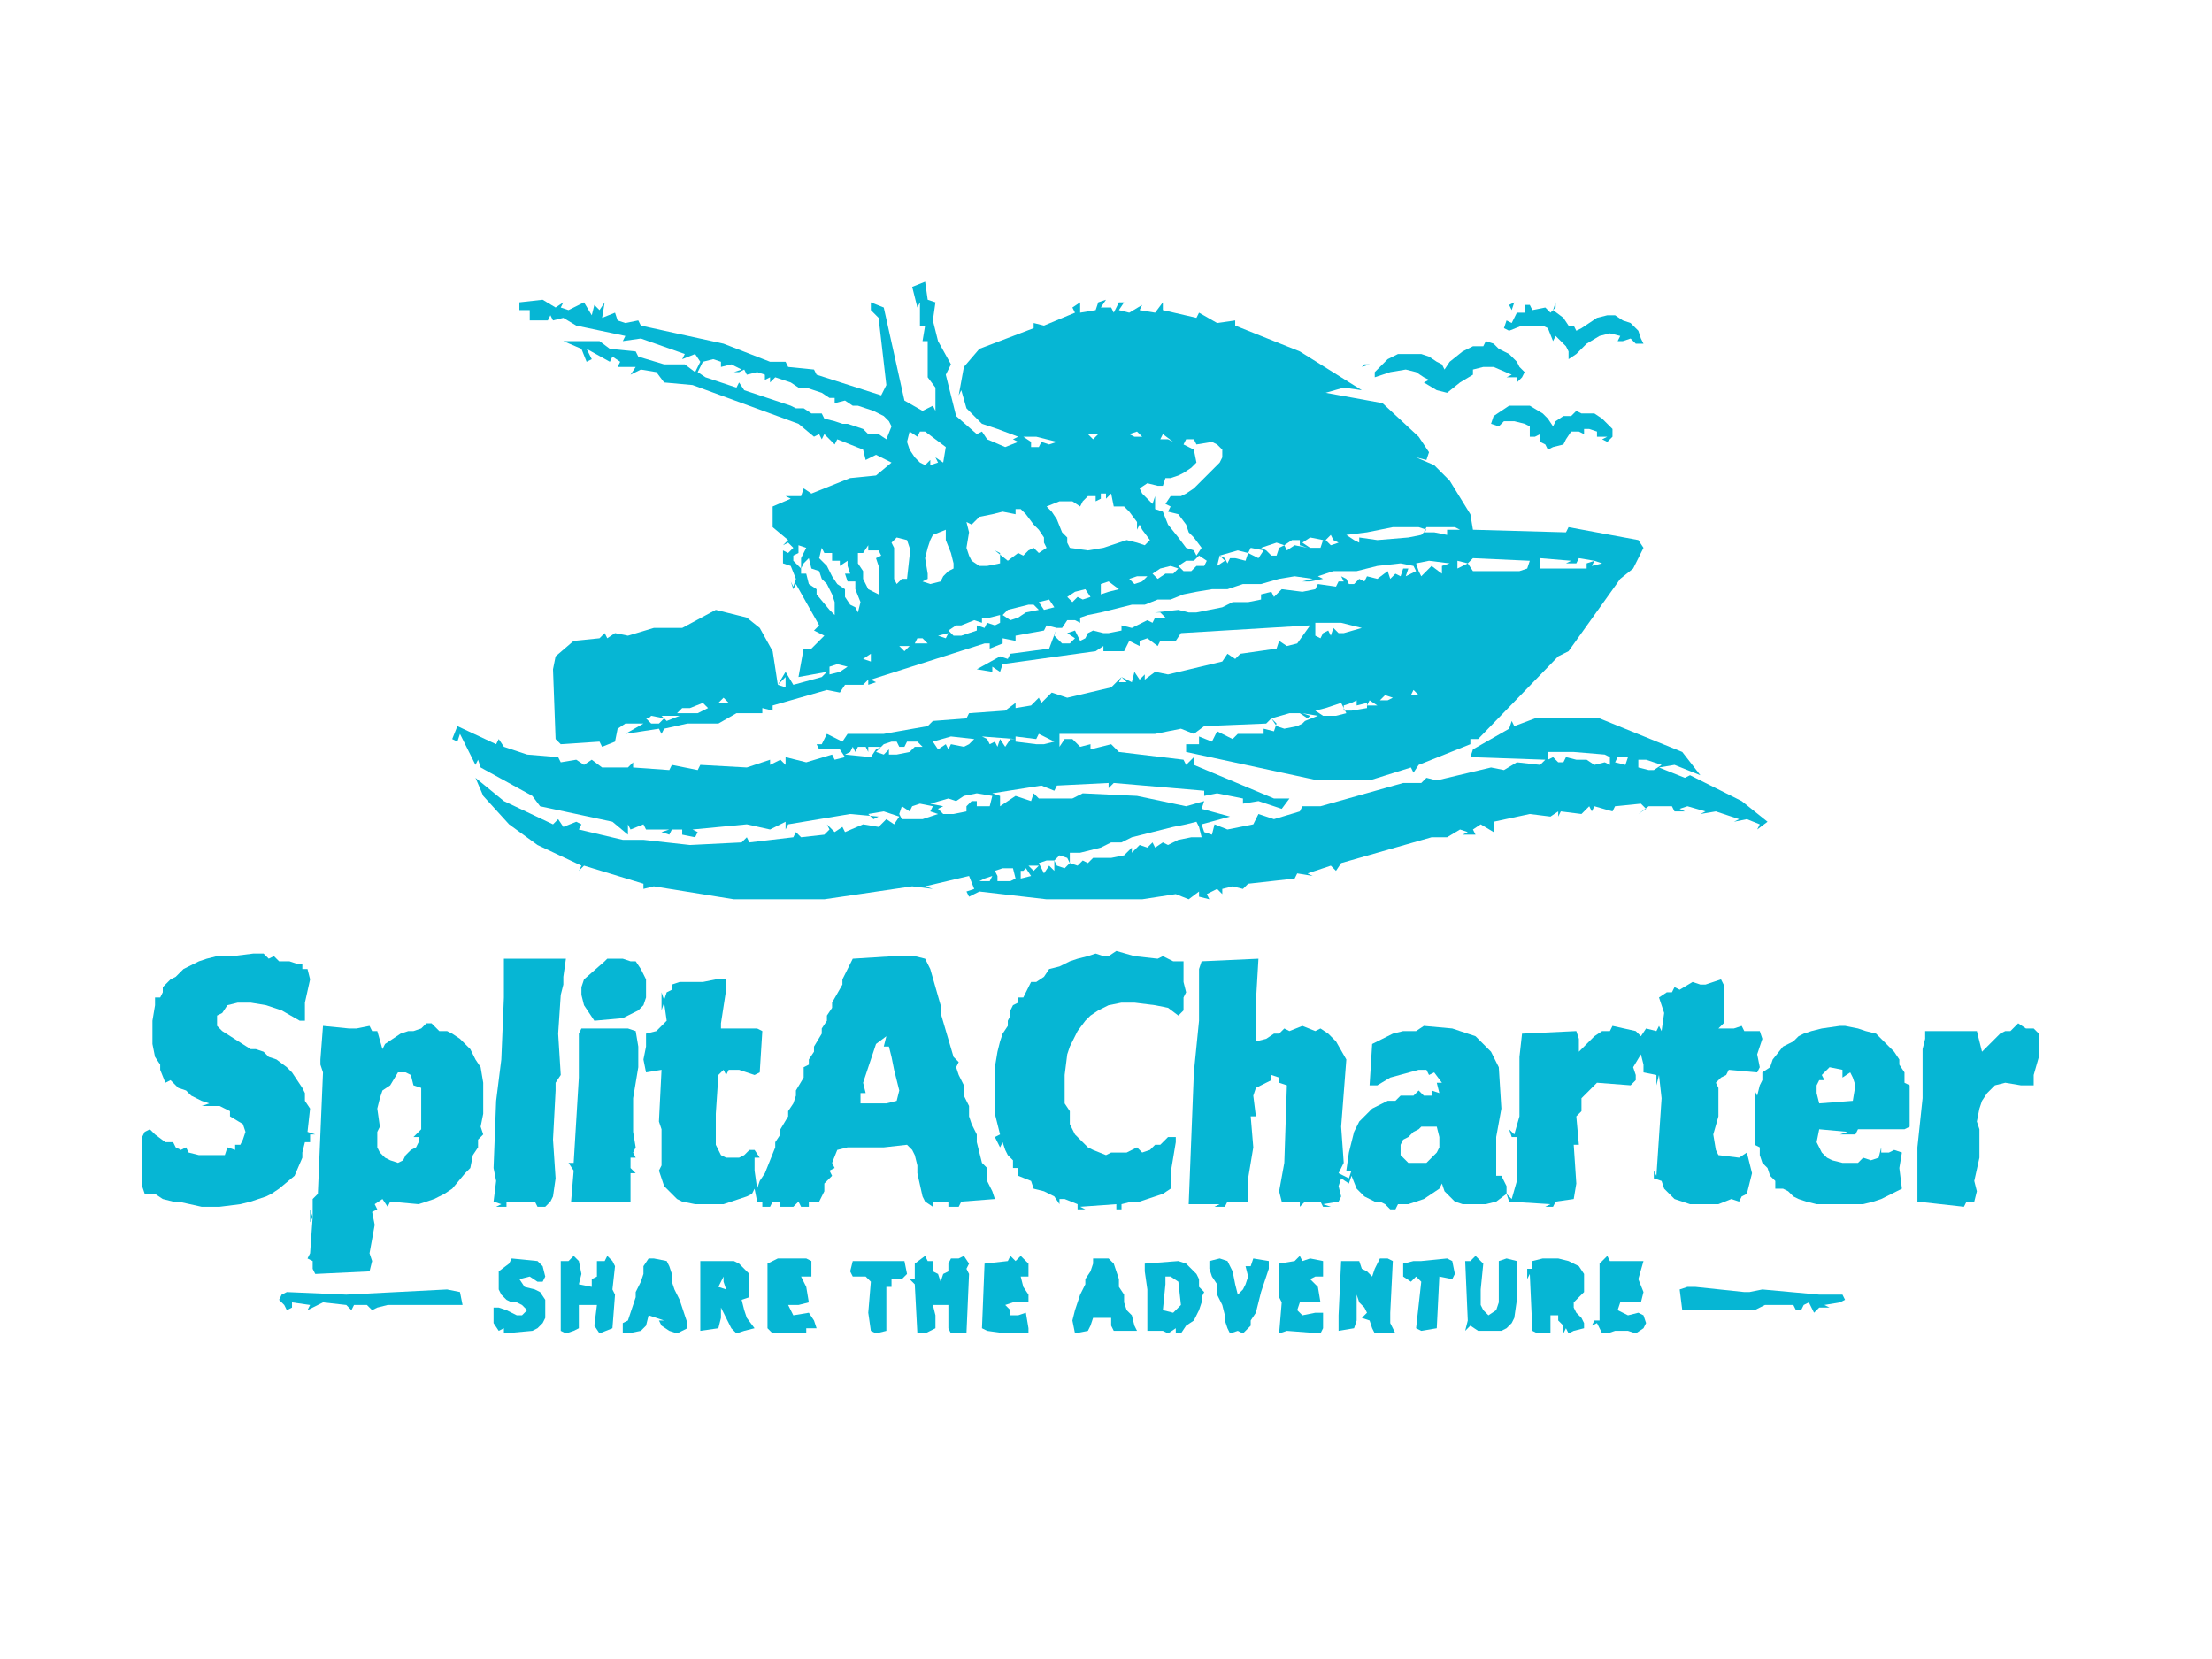
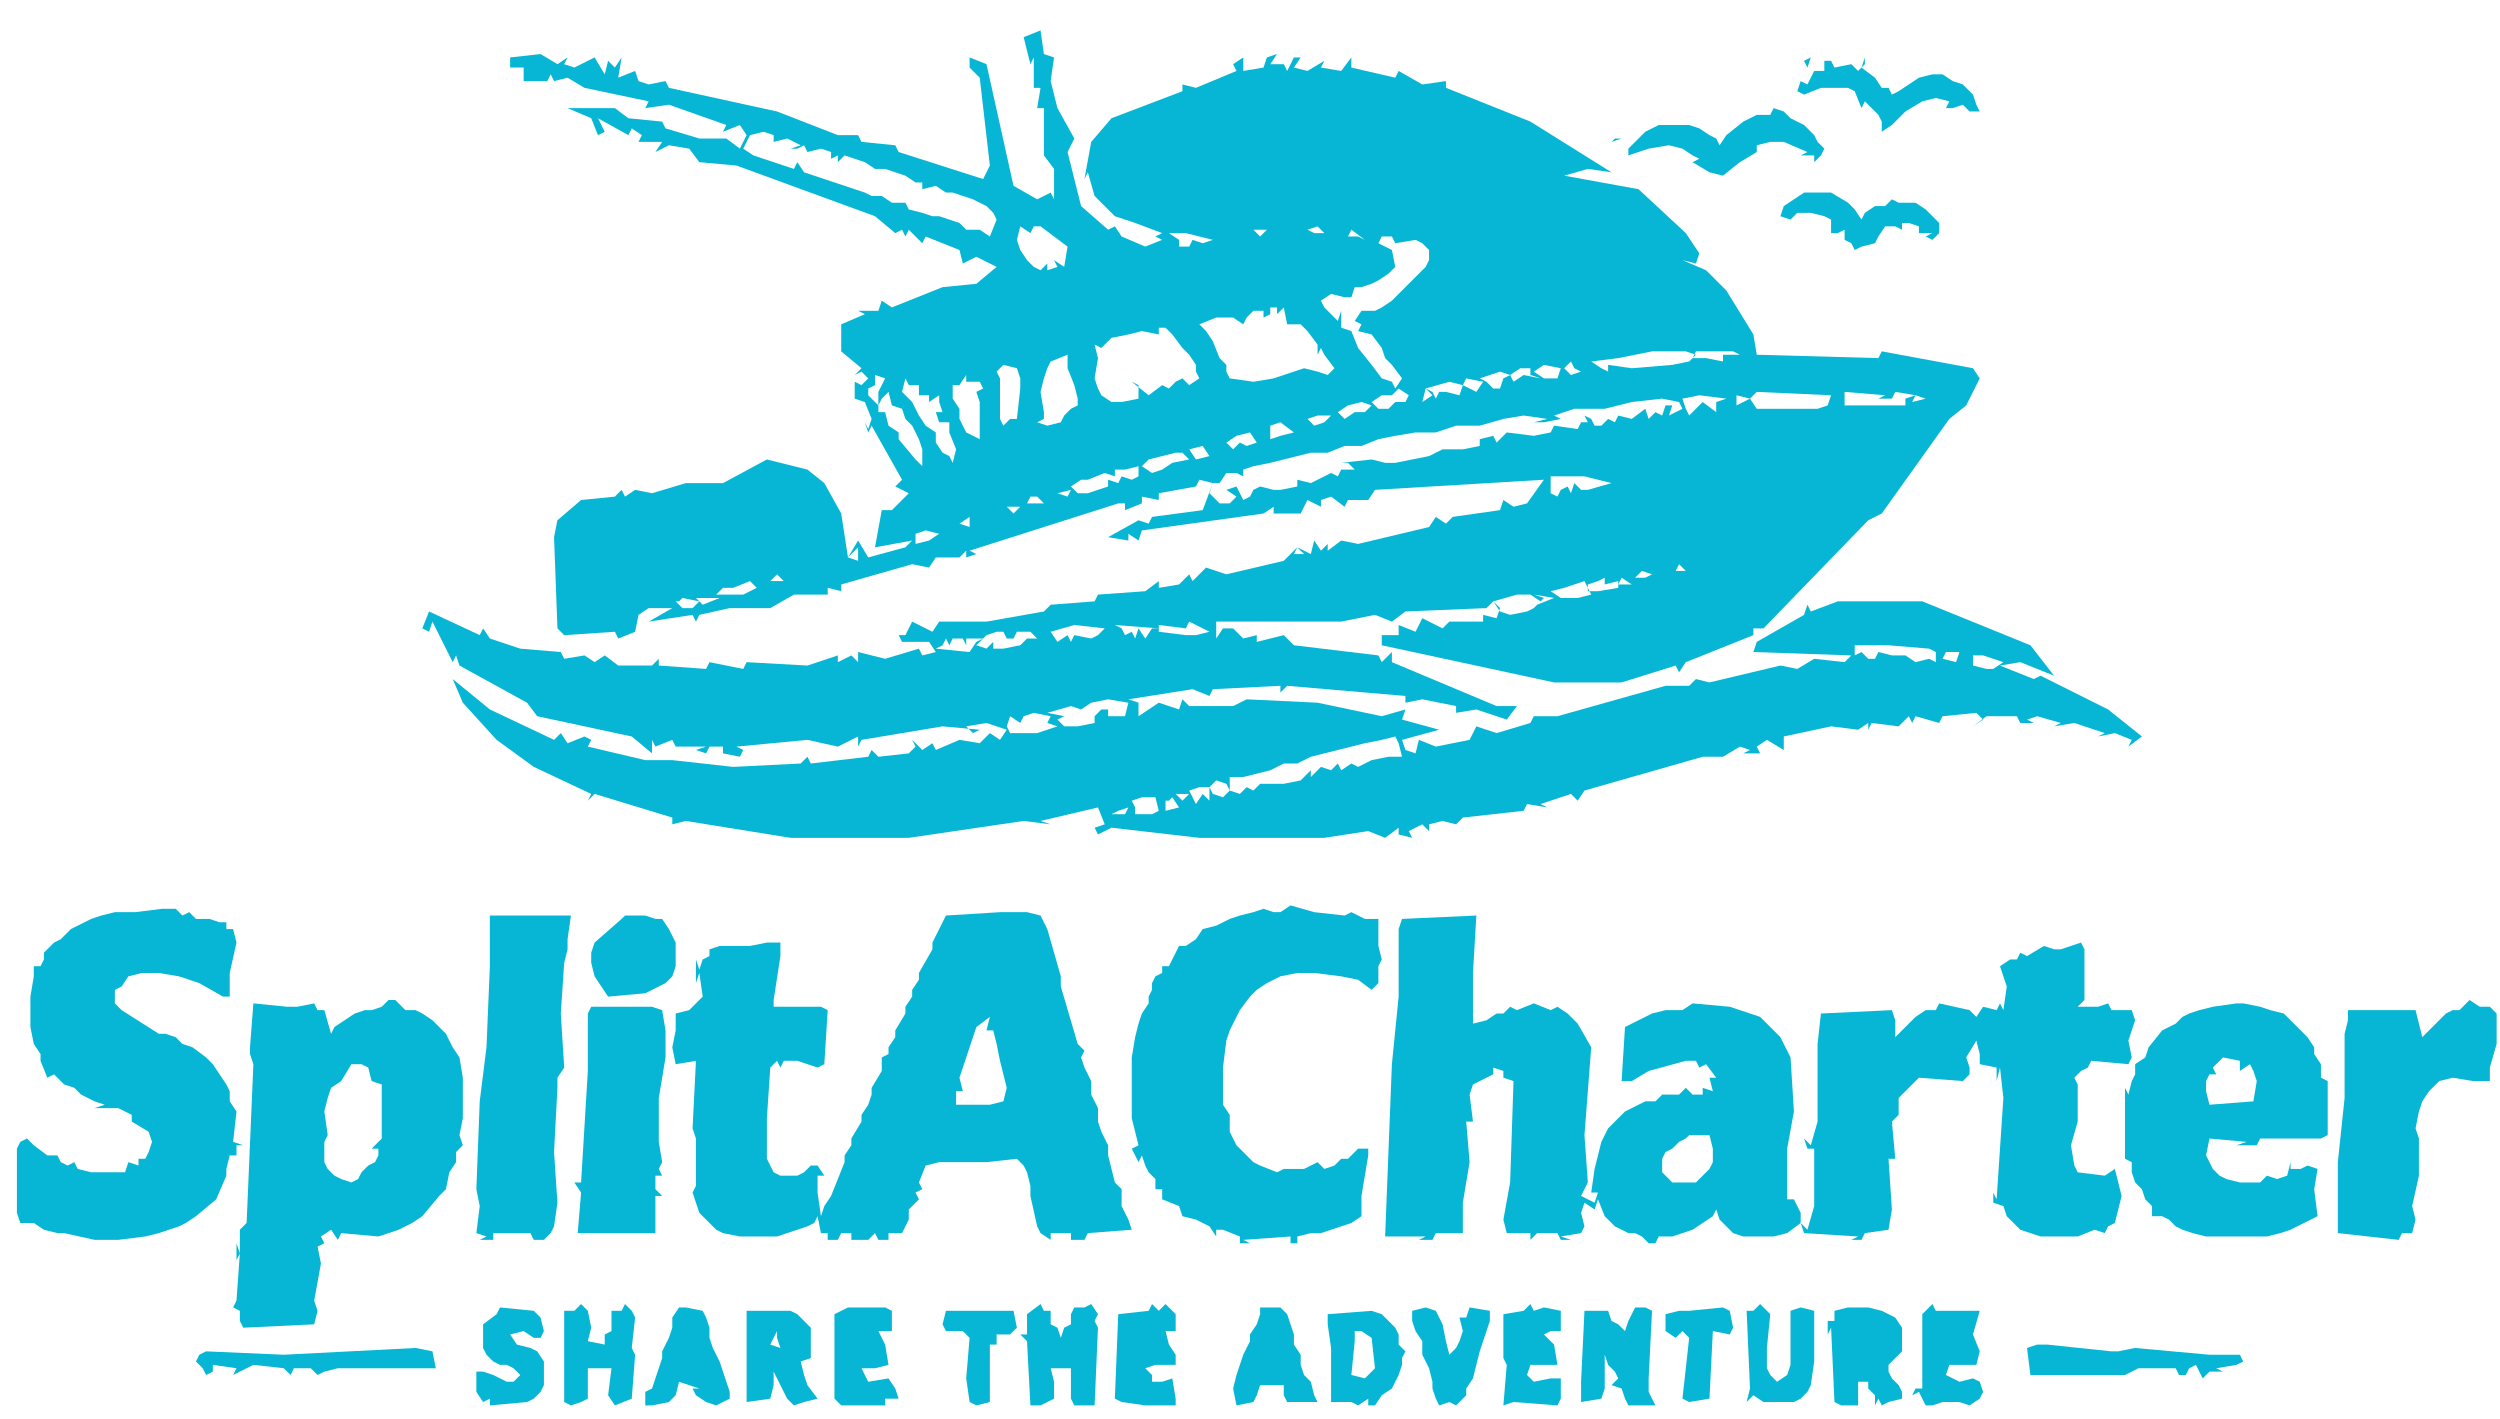
- <svg xmlns="http://www.w3.org/2000/svg" viewBox="0 0 856 642" width="100%" height="100%">
+ <svg xmlns="http://www.w3.org/2000/svg" viewBox="50 100 740 420" width="100%" height="100%">
  <path d="M 179 505 L 178 500 L 173 499 L 134 501 L 111 500 L 109 501 L 108 503 L 110 505 L 111 507 L 113 506 L 113 504 L 120 505 L 119 507 L 125 504 L 134 505 L 136 507 L 137 505 L 142 505 L 144 507 L 146 506 L 150 505 Z M 650 499 L 651 507 L 679 507 L 683 505 L 694 505 L 695 507 L 697 507 L 698 505 L 700 504 L 702 508 L 704 506 L 708 506 L 706 505 L 712 504 L 714 503 L 713 501 L 704 501 L 682 499 L 677 500 L 675 500 L 656 498 L 653 498 Z M 443 489 L 443 492 L 444 499 L 444 515 L 450 515 L 452 516 L 455 514 L 455 516 L 457 516 L 459 513 L 462 511 L 464 507 L 465 504 L 465 502 L 466 500 L 464 498 L 464 495 L 463 493 L 459 489 L 456 488 Z M 451 494 L 453 494 L 456 496 L 457 505 L 454 508 L 450 507 L 451 497 Z M 330 488 L 329 492 L 330 494 L 335 494 L 337 496 L 336 508 L 337 515 L 339 516 L 343 515 L 343 498 L 345 498 L 345 495 L 349 495 L 351 493 L 350 488 Z M 593 488 L 593 491 L 591 491 L 591 495 L 592 493 L 593 515 L 595 516 L 600 516 L 600 509 L 603 509 L 603 511 L 605 513 L 605 516 L 606 514 L 607 516 L 609 515 L 613 514 L 613 512 L 612 510 L 610 508 L 609 506 L 609 504 L 613 500 L 613 493 L 611 490 L 607 488 L 603 487 L 597 487 Z M 543 489 L 543 494 L 546 496 L 548 494 L 550 496 L 548 514 L 550 515 L 556 514 L 557 494 L 562 495 L 563 493 L 562 488 L 560 487 L 550 488 L 547 488 Z M 539 488 L 537 487 L 534 487 L 532 491 L 531 494 L 529 492 L 527 491 L 526 488 L 519 488 L 518 509 L 518 515 L 524 514 L 525 511 L 525 501 L 526 504 L 528 506 L 529 508 L 527 510 L 530 511 L 531 514 L 532 516 L 540 516 L 538 512 L 538 508 Z M 468 488 L 468 491 L 467 493 L 468 491 L 469 494 L 468 496 L 469 494 L 471 497 L 471 501 L 473 505 L 474 509 L 474 511 L 473 513 L 474 511 L 475 514 L 476 516 L 479 515 L 481 516 L 484 513 L 484 511 L 486 508 L 488 500 L 491 491 L 491 488 L 485 487 L 484 490 L 482 490 L 483 494 L 482 497 L 481 499 L 479 501 L 478 497 L 477 492 L 475 488 L 472 487 Z M 423 487 L 423 489 L 422 492 L 420 495 L 420 497 L 418 501 L 416 507 L 415 511 L 416 516 L 421 515 L 422 513 L 423 510 L 430 510 L 430 513 L 431 515 L 440 515 L 439 513 L 438 509 L 436 507 L 435 504 L 435 501 L 433 498 L 433 495 L 431 489 L 429 487 Z M 301 487 L 297 489 L 297 514 L 299 516 L 312 516 L 312 514 L 316 514 L 315 511 L 313 508 L 307 509 L 305 505 L 309 505 L 313 504 L 312 498 L 310 494 L 314 494 L 314 488 L 312 487 Z M 271 488 L 271 515 L 278 514 L 279 510 L 279 506 L 283 514 L 285 516 L 288 515 L 292 514 L 289 510 L 288 507 L 287 503 L 290 502 L 290 493 L 286 489 L 284 488 Z M 280 494 L 280 496 L 281 499 L 278 498 Z M 251 487 L 249 490 L 249 493 L 248 496 L 246 500 L 246 502 L 243 511 L 241 512 L 241 516 L 243 516 L 248 515 L 250 513 L 251 509 L 257 511 L 255 511 L 256 513 L 259 515 L 262 516 L 266 514 L 266 512 L 263 503 L 261 499 L 260 496 L 260 493 L 259 490 L 258 488 L 253 487 Z M 208 488 L 198 487 L 197 489 L 193 492 L 193 499 L 194 501 L 196 503 L 198 504 L 200 504 L 202 505 L 204 507 L 202 509 L 200 509 L 196 507 L 193 506 L 191 506 L 191 512 L 193 515 L 195 514 L 195 516 L 206 515 L 208 514 L 210 512 L 211 510 L 211 503 L 209 500 L 207 499 L 203 498 L 201 495 L 205 494 L 208 496 L 210 496 L 211 494 L 210 490 Z M 622 486 L 619 489 L 619 511 L 617 511 L 616 513 L 618 512 L 620 516 L 622 516 L 625 515 L 630 515 L 633 516 L 636 514 L 637 512 L 636 509 L 634 508 L 630 509 L 626 507 L 627 504 L 635 504 L 636 500 L 634 495 L 636 488 L 623 488 Z M 571 486 L 569 488 L 567 488 L 568 511 L 567 515 L 569 513 L 572 515 L 581 515 L 583 514 L 585 512 L 586 510 L 587 503 L 587 488 L 583 487 L 580 488 L 580 504 L 579 507 L 576 509 L 574 507 L 573 505 L 573 499 L 574 489 Z M 495 489 L 495 502 L 496 504 L 495 516 L 498 515 L 511 516 L 512 514 L 512 508 L 509 508 L 504 509 L 502 507 L 503 504 L 511 504 L 510 498 L 507 495 L 509 494 L 512 494 L 512 488 L 507 487 L 504 488 L 503 486 L 501 488 Z M 381 489 L 380 514 L 382 515 L 389 516 L 398 516 L 398 514 L 397 508 L 394 509 L 391 509 L 391 507 L 389 505 L 392 504 L 398 504 L 398 501 L 396 498 L 398 496 L 396 498 L 395 494 L 398 494 L 398 489 L 395 486 L 393 488 L 391 486 L 390 488 Z M 358 486 L 354 489 L 354 495 L 352 495 L 354 497 L 355 516 L 358 516 L 362 514 L 362 509 L 361 505 L 367 505 L 367 514 L 368 516 L 374 516 L 375 493 L 374 491 L 375 489 L 373 486 L 371 487 L 368 487 L 367 489 L 367 492 L 365 493 L 364 496 L 363 493 L 361 492 L 361 488 L 359 488 Z M 217 488 L 217 515 L 219 516 L 222 515 L 224 514 L 224 505 L 231 505 L 230 513 L 232 516 L 237 514 L 238 501 L 237 499 L 238 490 L 237 488 L 235 486 L 234 488 L 231 488 L 231 494 L 229 495 L 229 498 L 224 497 L 225 493 L 224 488 L 222 486 L 220 488 Z M 225 398 L 224 400 L 224 417 L 222 450 L 220 450 L 222 453 L 221 465 L 244 465 L 244 454 L 246 454 L 244 452 L 244 448 L 246 448 L 245 446 L 246 444 L 245 438 L 245 425 L 247 413 L 247 405 L 246 399 L 243 398 Z M 726 400 L 722 399 L 719 398 L 714 397 L 712 397 L 705 398 L 701 399 L 698 400 L 696 401 L 694 403 L 690 405 L 686 410 L 685 413 L 682 415 L 682 418 L 681 420 L 680 424 L 679 422 L 679 443 L 681 444 L 681 447 L 682 450 L 684 452 L 685 455 L 687 457 L 687 460 L 690 460 L 692 461 L 694 463 L 696 464 L 699 465 L 703 466 L 721 466 L 725 465 L 728 464 L 736 460 L 735 452 L 736 446 L 733 445 L 731 446 L 728 446 L 728 444 L 727 448 L 724 449 L 721 448 L 719 450 L 713 450 L 709 449 L 707 448 L 705 446 L 703 442 L 704 437 L 715 438 L 712 439 L 718 439 L 719 437 L 737 437 L 739 436 L 739 420 L 737 419 L 737 415 L 735 412 L 735 410 L 733 407 Z M 708 413 L 713 414 L 713 417 L 716 415 L 717 417 L 718 420 L 717 426 L 704 427 L 703 423 L 703 420 L 704 418 L 706 418 L 705 416 Z M 787 398 L 784 398 L 781 396 L 778 399 L 776 399 L 774 400 L 767 407 L 765 399 L 745 399 L 745 402 L 744 406 L 744 425 L 742 444 L 742 465 L 760 467 L 761 465 L 764 465 L 765 461 L 764 457 L 766 448 L 766 437 L 765 434 L 766 429 L 767 426 L 769 423 L 772 420 L 776 419 L 782 420 L 787 420 L 787 416 L 789 409 L 789 400 Z M 175 400 L 173 399 L 170 399 L 167 396 L 165 396 L 163 398 L 160 399 L 158 399 L 155 400 L 149 404 L 148 406 L 146 399 L 144 399 L 143 397 L 138 398 L 135 398 L 125 397 L 124 410 L 124 412 L 125 415 L 123 462 L 121 464 L 121 471 L 120 468 L 120 473 L 121 471 L 120 485 L 119 487 L 121 488 L 121 491 L 122 493 L 143 492 L 144 488 L 143 485 L 145 474 L 144 469 L 146 468 L 145 466 L 148 464 L 150 467 L 151 465 L 162 466 L 168 464 L 172 462 L 175 460 L 180 454 L 182 452 L 183 447 L 185 444 L 185 441 L 187 439 L 186 436 L 187 431 L 187 419 L 186 413 L 184 410 L 182 406 L 178 402 Z M 157 415 L 159 416 L 160 420 L 163 421 L 163 437 L 160 440 L 162 440 L 162 442 L 161 444 L 159 445 L 157 447 L 156 449 L 154 450 L 151 449 L 149 448 L 147 446 L 146 444 L 146 438 L 147 436 L 146 429 L 147 425 L 148 422 L 151 420 L 154 415 Z M 465 372 L 464 375 L 464 395 L 462 415 L 460 466 L 472 466 L 470 467 L 474 467 L 475 465 L 483 465 L 483 456 L 485 444 L 484 432 L 486 432 L 485 424 L 486 421 L 492 418 L 492 416 L 495 417 L 495 419 L 498 420 L 497 450 L 495 461 L 496 465 L 503 465 L 503 467 L 505 465 L 511 465 L 512 467 L 515 467 L 512 466 L 518 465 L 519 463 L 518 459 L 519 456 L 522 458 L 523 455 L 525 460 L 528 463 L 532 465 L 534 465 L 536 466 L 538 468 L 540 468 L 541 466 L 545 466 L 551 464 L 557 460 L 558 458 L 559 461 L 563 465 L 566 466 L 575 466 L 579 465 L 583 462 L 584 465 L 600 466 L 598 467 L 601 467 L 602 465 L 609 464 L 610 458 L 609 443 L 611 443 L 610 432 L 612 430 L 612 425 L 618 419 L 631 420 L 633 418 L 633 416 L 632 413 L 635 408 L 636 412 L 636 415 L 641 416 L 641 420 L 642 416 L 643 425 L 641 455 L 640 453 L 640 456 L 643 457 L 644 460 L 648 464 L 654 466 L 665 466 L 670 464 L 673 465 L 674 463 L 676 462 L 678 454 L 676 446 L 673 448 L 665 447 L 664 445 L 663 439 L 665 432 L 665 421 L 664 419 L 666 417 L 668 416 L 669 414 L 680 415 L 681 413 L 680 408 L 682 402 L 681 399 L 675 399 L 674 397 L 671 398 L 665 398 L 667 396 L 667 381 L 669 382 L 667 381 L 666 379 L 660 381 L 658 381 L 655 380 L 650 383 L 648 382 L 647 384 L 645 384 L 642 386 L 644 392 L 643 399 L 642 397 L 641 399 L 637 398 L 635 401 L 633 399 L 624 397 L 623 399 L 620 399 L 617 401 L 611 407 L 611 402 L 610 399 L 589 400 L 588 409 L 588 432 L 586 439 L 584 437 L 585 440 L 587 440 L 587 457 L 585 464 L 583 462 L 583 459 L 581 455 L 579 455 L 579 440 L 581 429 L 580 413 L 577 407 L 571 401 L 562 398 L 551 397 L 548 399 L 543 399 L 539 400 L 531 404 L 530 420 L 533 420 L 538 417 L 549 414 L 552 414 L 553 416 L 555 415 L 558 419 L 556 419 L 557 423 L 554 422 L 554 424 L 551 424 L 549 422 L 547 424 L 542 424 L 540 426 L 537 426 L 531 429 L 526 434 L 524 438 L 522 446 L 521 453 L 523 453 L 522 456 L 518 454 L 520 450 L 519 436 L 521 410 L 517 403 L 514 400 L 511 398 L 509 399 L 504 397 L 499 399 L 497 398 L 495 400 L 493 400 L 490 402 L 486 403 L 486 388 L 487 371 Z M 556 436 L 557 440 L 557 444 L 556 446 L 552 450 L 545 450 L 542 447 L 542 443 L 543 441 L 545 440 L 547 438 L 549 437 L 550 436 Z M 246 372 L 244 372 L 241 371 L 235 371 L 234 372 L 226 379 L 225 382 L 225 385 L 226 389 L 230 395 L 241 394 L 247 391 L 249 389 L 250 386 L 250 379 L 248 375 Z M 195 371 L 195 386 L 194 410 L 192 426 L 191 452 L 192 457 L 191 465 L 194 466 L 192 467 L 196 467 L 196 465 L 207 465 L 208 467 L 211 467 L 213 465 L 214 463 L 215 456 L 214 441 L 215 422 L 215 419 L 217 416 L 216 400 L 217 385 L 218 381 L 218 378 L 219 371 Z M 358 371 L 354 370 L 346 370 L 330 371 L 326 379 L 326 381 L 322 388 L 322 390 L 320 393 L 320 395 L 318 398 L 318 400 L 315 405 L 315 407 L 313 410 L 313 412 L 311 413 L 311 417 L 308 422 L 308 424 L 307 427 L 305 430 L 305 432 L 302 437 L 302 439 L 300 442 L 300 444 L 296 454 L 294 457 L 293 460 L 292 453 L 292 448 L 294 448 L 292 445 L 290 445 L 288 447 L 286 448 L 281 448 L 279 447 L 277 443 L 277 431 L 278 416 L 280 414 L 281 416 L 282 414 L 286 414 L 292 416 L 294 415 L 295 399 L 293 398 L 279 398 L 279 396 L 281 383 L 281 379 L 277 379 L 272 380 L 263 380 L 260 381 L 260 383 L 258 384 L 257 387 L 256 384 L 256 391 L 257 388 L 258 395 L 254 399 L 250 400 L 250 405 L 249 410 L 250 415 L 256 414 L 255 434 L 256 437 L 256 451 L 255 453 L 257 459 L 262 464 L 264 465 L 269 466 L 280 466 L 289 463 L 291 462 L 292 460 L 293 465 L 295 465 L 295 467 L 298 467 L 299 465 L 302 465 L 302 467 L 307 467 L 309 465 L 310 467 L 313 467 L 313 465 L 317 465 L 319 461 L 319 458 L 322 455 L 321 453 L 323 452 L 322 450 L 324 445 L 328 444 L 342 444 L 351 443 L 353 445 L 354 447 L 355 451 L 355 454 L 357 463 L 358 465 L 361 467 L 361 465 L 367 465 L 367 467 L 371 467 L 372 465 L 385 464 L 384 461 L 382 457 L 382 452 L 380 450 L 378 442 L 378 439 L 376 435 L 375 432 L 375 428 L 373 424 L 373 420 L 371 416 L 370 413 L 371 411 L 369 409 L 364 392 L 364 389 L 360 375 Z M 343 401 L 342 405 L 344 405 L 345 409 L 346 414 L 348 422 L 347 426 L 343 427 L 333 427 L 333 423 L 335 423 L 334 419 L 339 404 Z M 117 373 L 115 373 L 112 372 L 108 372 L 106 370 L 104 371 L 102 369 L 98 369 L 90 370 L 84 370 L 80 371 L 77 372 L 71 375 L 68 378 L 66 379 L 63 382 L 63 384 L 62 386 L 60 386 L 60 389 L 59 395 L 59 404 L 60 409 L 62 412 L 62 414 L 64 419 L 66 418 L 69 421 L 72 422 L 74 424 L 78 426 L 81 427 L 78 428 L 85 428 L 89 430 L 89 432 L 94 435 L 95 438 L 94 441 L 93 443 L 91 443 L 91 445 L 88 444 L 87 447 L 77 447 L 73 446 L 72 444 L 70 445 L 68 444 L 67 442 L 64 442 L 60 439 L 58 437 L 56 438 L 55 440 L 55 459 L 56 462 L 60 462 L 63 464 L 67 465 L 65 468 L 64 466 L 65 468 L 67 465 L 69 465 L 78 467 L 85 467 L 93 466 L 97 465 L 103 463 L 105 462 L 108 460 L 114 455 L 117 448 L 117 446 L 118 442 L 120 442 L 120 439 L 122 439 L 119 438 L 120 429 L 118 426 L 118 423 L 117 421 L 113 415 L 111 413 L 107 410 L 104 409 L 102 407 L 99 406 L 97 406 L 86 399 L 84 397 L 84 393 L 86 392 L 88 389 L 92 388 L 97 388 L 103 389 L 109 391 L 116 395 L 118 395 L 118 388 L 120 379 L 119 375 L 117 375 Z M 458 372 L 454 372 L 450 370 L 448 371 L 439 370 L 432 368 L 429 370 L 427 370 L 424 369 L 421 370 L 417 371 L 414 372 L 410 374 L 406 375 L 404 378 L 401 380 L 399 380 L 396 386 L 394 386 L 394 388 L 392 389 L 391 391 L 391 393 L 390 395 L 390 397 L 388 400 L 387 403 L 386 407 L 385 413 L 385 431 L 387 439 L 385 440 L 387 444 L 388 442 L 389 445 L 390 447 L 392 449 L 392 452 L 394 452 L 394 455 L 399 457 L 400 460 L 404 461 L 408 463 L 410 466 L 410 464 L 412 464 L 417 466 L 417 468 L 420 468 L 418 467 L 432 466 L 432 468 L 434 468 L 434 466 L 438 465 L 441 465 L 450 462 L 453 460 L 453 454 L 455 442 L 455 440 L 452 440 L 449 443 L 447 443 L 445 445 L 442 446 L 440 444 L 436 446 L 430 446 L 428 447 L 423 445 L 421 444 L 416 439 L 414 435 L 414 430 L 412 427 L 412 416 L 413 408 L 414 405 L 417 399 L 420 395 L 422 393 L 425 391 L 429 389 L 434 388 L 439 388 L 447 389 L 452 390 L 456 393 L 458 391 L 458 386 L 459 384 L 458 380 Z M 577 164 L 580 165 L 582 163 L 586 163 L 590 164 L 592 165 L 592 169 L 594 169 L 596 168 L 596 171 L 598 172 L 599 174 L 601 173 L 605 172 L 606 170 L 608 167 L 611 167 L 613 168 L 613 166 L 615 166 L 618 167 L 618 169 L 622 169 L 620 170 L 622 171 L 624 169 L 624 166 L 620 162 L 617 160 L 612 160 L 610 159 L 608 161 L 605 161 L 602 163 L 601 165 L 599 162 L 597 160 L 592 157 L 584 157 L 578 161 Z M 527 142 L 530 141 L 528 141 Z M 590 141 L 588 142 L 587 140 L 584 137 L 580 135 L 578 133 L 575 132 L 574 134 L 570 134 L 566 136 L 561 140 L 559 143 L 558 141 L 556 140 L 553 138 L 550 137 L 541 137 L 537 139 L 532 144 L 532 146 L 538 144 L 544 143 L 548 144 L 551 146 L 553 147 L 551 148 L 556 151 L 560 152 L 565 148 L 570 145 L 570 143 L 574 142 L 578 142 L 585 145 L 583 146 L 587 146 L 587 148 L 589 146 L 590 144 L 588 142 Z M 582 127 L 584 128 L 589 126 L 597 126 L 599 127 L 601 132 L 602 130 L 606 134 L 607 136 L 607 139 L 610 137 L 614 133 L 619 130 L 623 129 L 627 130 L 626 132 L 628 132 L 631 131 L 633 133 L 636 133 L 635 131 L 634 128 L 631 125 L 628 124 L 625 122 L 622 122 L 618 123 L 612 127 L 610 128 L 609 126 L 607 126 L 605 123 L 601 120 L 602 117 L 602 119 L 600 121 L 598 119 L 593 120 L 592 118 L 590 118 L 590 121 L 587 121 L 585 125 L 583 124 Z M 586 117 L 584 118 L 585 120 Z M 201 117 L 201 120 L 205 120 L 205 124 L 212 124 L 213 122 L 214 124 L 218 123 L 223 126 L 242 130 L 241 132 L 248 131 L 265 137 L 264 139 L 269 137 L 271 140 L 269 144 L 265 141 L 257 141 L 247 138 L 246 136 L 236 135 L 232 132 L 218 132 L 225 135 L 227 140 L 229 139 L 227 135 L 236 140 L 237 138 L 240 140 L 239 142 L 246 142 L 244 145 L 248 143 L 254 144 L 257 148 L 268 149 L 309 164 L 315 169 L 317 168 L 318 170 L 319 168 L 323 172 L 324 170 L 334 174 L 335 178 L 339 176 L 345 179 L 339 184 L 329 185 L 314 191 L 311 189 L 310 192 L 304 192 L 306 193 L 299 196 L 299 204 L 305 209 L 303 211 L 305 210 L 307 212 L 305 214 L 303 213 L 303 218 L 306 219 L 308 224 L 307 227 L 306 225 L 307 228 L 308 226 L 317 242 L 315 244 L 319 246 L 314 251 L 311 251 L 309 262 L 320 260 L 318 262 L 307 265 L 304 260 L 301 265 L 299 252 L 294 243 L 289 239 L 277 236 L 264 243 L 253 243 L 243 246 L 238 245 L 235 247 L 234 245 L 232 247 L 222 248 L 215 254 L 214 259 L 215 286 L 217 288 L 232 287 L 233 289 L 238 287 L 239 282 L 242 280 L 249 280 L 242 284 L 255 282 L 256 284 L 257 282 L 266 280 L 278 280 L 285 276 L 295 276 L 295 274 L 299 275 L 299 273 L 320 267 L 325 268 L 327 265 L 334 265 L 336 263 L 336 265 L 339 264 L 337 263 L 381 249 L 383 249 L 383 251 L 388 249 L 388 247 L 393 248 L 393 246 L 404 244 L 405 242 L 409 243 L 406 251 L 391 253 L 390 255 L 387 254 L 378 259 L 384 260 L 384 258 L 387 260 L 388 257 L 424 252 L 427 250 L 427 252 L 435 252 L 437 248 L 441 250 L 441 248 L 444 247 L 448 250 L 449 248 L 455 248 L 457 245 L 507 242 L 502 249 L 498 250 L 495 248 L 494 251 L 480 253 L 478 255 L 475 253 L 473 256 L 452 261 L 447 260 L 443 263 L 443 261 L 441 263 L 439 260 L 438 264 L 432 261 L 434 262 L 430 266 L 413 270 L 407 268 L 403 272 L 402 270 L 399 273 L 393 274 L 393 272 L 389 275 L 375 276 L 374 278 L 361 279 L 359 281 L 342 284 L 328 284 L 326 287 L 320 284 L 318 288 L 316 288 L 317 290 L 325 290 L 327 293 L 323 294 L 322 292 L 312 295 L 304 293 L 304 296 L 302 294 L 298 296 L 298 294 L 289 297 L 271 296 L 270 298 L 260 296 L 259 298 L 245 297 L 245 295 L 243 297 L 233 297 L 229 294 L 226 296 L 223 294 L 217 295 L 216 293 L 204 292 L 195 289 L 193 286 L 192 288 L 177 281 L 175 286 L 177 287 L 178 284 L 184 296 L 185 294 L 186 297 L 206 308 L 209 312 L 237 318 L 243 323 L 243 319 L 244 321 L 249 319 L 250 321 L 259 321 L 256 322 L 259 323 L 260 321 L 264 321 L 264 323 L 269 324 L 270 322 L 268 321 L 289 319 L 298 321 L 304 318 L 304 321 L 305 319 L 329 315 L 340 316 L 338 317 L 336 315 L 342 314 L 348 316 L 346 319 L 343 317 L 340 320 L 334 319 L 327 322 L 326 320 L 323 322 L 320 319 L 321 321 L 319 323 L 310 324 L 308 322 L 307 324 L 290 326 L 289 324 L 287 326 L 267 327 L 249 325 L 251 323 L 249 325 L 241 325 L 224 321 L 225 319 L 223 318 L 218 320 L 216 317 L 214 319 L 195 310 L 184 301 L 187 308 L 197 319 L 208 327 L 225 335 L 224 337 L 226 335 L 249 342 L 249 344 L 253 343 L 284 348 L 319 348 L 353 343 L 361 344 L 358 343 L 375 339 L 377 344 L 374 345 L 375 347 L 379 345 L 405 348 L 442 348 L 455 346 L 460 348 L 464 345 L 464 347 L 468 348 L 467 346 L 471 344 L 473 346 L 473 344 L 477 343 L 481 344 L 483 342 L 501 340 L 502 338 L 508 339 L 506 338 L 515 335 L 517 337 L 519 334 L 554 324 L 560 324 L 565 321 L 568 322 L 566 323 L 571 323 L 570 321 L 573 319 L 578 322 L 578 318 L 592 315 L 600 316 L 603 314 L 603 316 L 604 314 L 612 315 L 615 312 L 616 314 L 617 312 L 624 314 L 625 312 L 635 311 L 637 313 L 634 315 L 638 312 L 647 312 L 648 314 L 652 314 L 650 313 L 653 312 L 660 314 L 658 315 L 664 314 L 673 317 L 671 318 L 676 317 L 681 319 L 680 321 L 684 318 L 674 310 L 654 300 L 652 301 L 642 297 L 648 296 L 658 300 L 651 291 L 619 278 L 594 278 L 586 281 L 585 279 L 584 282 L 570 290 L 569 293 L 598 294 L 596 296 L 587 295 L 582 298 L 577 297 L 556 302 L 552 301 L 550 303 L 543 303 L 511 312 L 504 312 L 503 314 L 493 317 L 487 315 L 485 319 L 475 321 L 470 319 L 469 323 L 466 322 L 465 319 L 476 316 L 465 313 L 466 310 L 459 312 L 440 308 L 419 307 L 415 309 L 402 309 L 400 307 L 399 310 L 393 308 L 387 312 L 387 308 L 384 307 L 403 304 L 408 306 L 409 304 L 429 303 L 429 305 L 431 303 L 466 306 L 466 308 L 471 307 L 481 309 L 481 311 L 487 310 L 496 313 L 499 309 L 493 309 L 462 296 L 462 293 L 459 296 L 458 294 L 433 291 L 430 288 L 422 290 L 422 288 L 418 289 L 415 286 L 412 286 L 410 289 L 410 284 L 447 284 L 457 282 L 462 284 L 466 281 L 490 280 L 492 278 L 494 280 L 493 283 L 489 282 L 489 284 L 479 284 L 477 286 L 471 283 L 469 287 L 464 285 L 464 288 L 459 288 L 459 291 L 510 302 L 530 302 L 546 297 L 547 299 L 549 296 L 569 288 L 569 286 L 572 286 L 603 254 L 607 252 L 627 224 L 632 220 L 636 212 L 634 209 L 607 204 L 606 206 L 570 205 L 569 199 L 561 186 L 555 180 L 548 177 L 552 178 L 553 175 L 549 169 L 535 156 L 513 152 L 520 150 L 527 151 L 503 136 L 478 126 L 478 124 L 471 125 L 464 121 L 463 123 L 450 120 L 450 117 L 447 121 L 441 120 L 442 118 L 437 121 L 433 120 L 435 117 L 433 117 L 431 121 L 430 119 L 426 119 L 428 116 L 425 117 L 424 120 L 418 121 L 418 117 L 415 119 L 416 121 L 404 126 L 400 125 L 400 127 L 379 135 L 373 142 L 371 153 L 372 151 L 374 158 L 380 164 L 386 166 L 386 168 L 386 166 L 394 169 L 392 170 L 394 171 L 389 173 L 382 170 L 380 167 L 378 168 L 370 161 L 366 145 L 368 141 L 363 132 L 361 124 L 362 117 L 359 116 L 358 109 L 353 111 L 355 119 L 356 117 L 356 126 L 358 126 L 357 132 L 359 132 L 359 146 L 362 150 L 362 159 L 361 157 L 357 159 L 350 155 L 342 119 L 337 117 L 337 120 L 340 123 L 343 149 L 341 153 L 316 145 L 315 143 L 305 142 L 304 140 L 298 140 L 280 133 L 248 126 L 247 124 L 242 125 L 239 124 L 238 121 L 233 123 L 234 117 L 232 120 L 230 118 L 229 122 L 226 117 L 220 120 L 217 119 L 218 117 L 215 119 L 210 116 Z M 384 339 L 383 341 L 379 341 L 381 340 Z M 395 337 L 396 337 L 397 336 L 399 339 L 395 340 Z M 385 337 L 388 336 L 392 336 L 393 340 L 391 341 L 386 341 L 386 339 Z M 398 335 L 402 335 L 400 337 Z M 408 333 L 408 337 L 406 335 L 404 338 L 402 334 L 405 333 Z M 410 331 L 413 332 L 414 334 L 412 336 L 409 335 L 408 333 Z M 465 324 L 461 324 L 456 325 L 452 327 L 450 326 L 447 328 L 446 326 L 444 328 L 441 327 L 438 330 L 438 328 L 435 331 L 430 332 L 423 332 L 421 334 L 419 333 L 417 335 L 414 334 L 414 330 L 418 330 L 426 328 L 430 326 L 434 326 L 438 324 L 454 320 L 459 319 L 463 318 L 464 320 Z M 363 315 L 357 317 L 349 317 L 348 315 L 349 312 L 352 314 L 353 312 L 356 311 L 361 312 L 360 314 Z M 384 308 L 383 312 L 378 312 L 378 310 L 376 310 L 374 312 L 374 314 L 369 315 L 365 315 L 363 313 L 365 312 L 360 311 L 367 309 L 370 310 L 369 312 L 370 310 L 373 308 L 378 307 Z M 634 294 L 637 294 L 643 296 L 640 298 L 638 298 L 634 297 Z M 626 293 L 630 293 L 629 296 L 625 295 Z M 599 291 L 609 291 L 621 292 L 623 293 L 623 296 L 621 295 L 617 296 L 614 294 L 610 294 L 606 293 L 605 295 L 603 295 L 601 293 L 599 294 Z M 341 289 L 339 290 L 337 293 L 327 292 L 329 291 L 330 289 L 331 291 L 332 289 L 335 289 L 336 291 L 336 289 Z M 357 289 L 354 289 L 352 291 L 347 292 L 344 292 L 344 290 L 342 292 L 339 291 L 342 288 L 345 287 L 347 287 L 348 289 L 350 289 L 351 287 L 355 287 Z M 361 287 L 368 285 L 377 286 L 375 288 L 373 289 L 368 288 L 367 290 L 366 288 L 363 290 Z M 393 285 L 401 286 L 402 284 L 408 287 L 406 286 L 408 287 L 404 288 L 401 288 L 393 287 Z M 380 285 L 393 286 L 391 286 L 389 289 L 387 286 L 386 289 L 385 287 L 383 288 L 382 286 Z M 250 278 L 251 278 L 252 277 L 257 278 L 255 280 L 252 280 Z M 492 278 L 499 276 L 503 276 L 506 278 L 504 280 L 502 281 L 497 282 L 494 281 Z M 256 277 L 263 277 L 258 279 Z M 504 276 L 510 277 L 505 279 L 507 277 Z M 521 276 L 517 277 L 512 277 L 509 275 L 513 274 L 519 272 Z M 274 274 L 270 276 L 262 276 L 264 274 L 267 274 L 272 272 Z M 529 273 L 530 271 L 533 273 Z M 520 275 L 520 273 L 523 272 L 525 271 L 525 273 L 529 272 L 529 274 L 523 275 Z M 278 272 L 280 270 L 282 272 Z M 534 271 L 536 269 L 539 270 L 537 271 Z M 546 269 L 547 267 L 549 269 Z M 433 264 L 434 262 L 436 264 Z M 304 262 L 304 266 L 301 265 Z M 328 258 L 325 260 L 321 261 L 321 258 L 324 257 Z M 337 253 L 337 256 L 334 255 Z M 348 250 L 352 250 L 350 252 Z M 354 249 L 355 247 L 357 247 L 359 249 Z M 367 245 L 366 247 L 363 246 Z M 509 246 L 509 241 L 519 241 L 527 243 L 520 245 L 518 245 L 516 243 L 515 246 L 514 244 L 512 245 L 511 247 Z M 387 238 L 387 241 L 385 242 L 382 241 L 381 243 L 378 242 L 378 244 L 372 246 L 369 246 L 367 244 L 370 242 L 372 242 L 374 243 L 372 242 L 377 240 L 380 241 L 380 239 L 383 239 Z M 402 236 L 397 237 L 394 239 L 391 240 L 388 238 L 390 236 L 398 234 L 400 234 Z M 406 232 L 408 235 L 404 236 L 402 233 Z M 422 231 L 419 232 L 417 231 L 415 233 L 413 231 L 416 229 L 420 228 Z M 433 228 L 429 229 L 426 230 L 426 226 L 429 225 Z M 437 224 L 440 223 L 442 225 L 439 226 Z M 440 223 L 444 223 L 442 225 Z M 456 220 L 454 222 L 451 222 L 448 224 L 446 222 L 449 220 L 453 219 Z M 548 221 L 544 223 L 545 220 L 543 220 L 542 223 L 540 222 L 538 224 L 537 221 L 533 224 L 529 223 L 528 225 L 526 224 L 524 226 L 522 226 L 521 224 L 519 223 L 520 225 L 518 225 L 517 227 L 510 226 L 509 228 L 504 229 L 496 228 L 493 231 L 492 229 L 488 230 L 488 232 L 483 233 L 477 233 L 473 235 L 463 237 L 460 237 L 456 236 L 447 237 L 449 237 L 451 239 L 447 239 L 446 241 L 444 240 L 438 243 L 434 242 L 434 244 L 429 245 L 427 245 L 423 244 L 421 245 L 420 247 L 418 248 L 416 244 L 413 245 L 416 247 L 414 249 L 411 249 L 408 246 L 409 243 L 411 243 L 413 240 L 416 240 L 418 241 L 418 239 L 421 238 L 426 237 L 438 234 L 443 234 L 448 232 L 453 232 L 458 230 L 463 229 L 469 228 L 475 228 L 481 226 L 488 226 L 495 224 L 501 223 L 508 224 L 504 225 L 507 225 L 512 224 L 510 223 L 516 221 L 525 221 L 533 219 L 542 218 L 547 219 Z M 616 219 L 617 217 L 620 218 Z M 564 220 L 564 217 L 568 218 Z M 548 218 L 553 217 L 561 218 L 558 219 L 558 222 L 554 219 L 550 223 L 549 221 Z M 322 217 L 325 217 L 325 219 L 328 217 L 328 219 L 329 222 L 327 222 L 328 225 L 331 225 L 331 228 L 333 233 L 332 237 L 331 235 L 329 234 L 327 231 L 327 228 L 324 226 L 322 223 L 320 219 Z M 596 220 L 596 216 L 608 217 L 606 218 L 610 218 L 611 216 L 617 217 L 614 218 L 614 220 Z M 568 218 L 570 216 L 592 217 L 591 220 L 588 221 L 570 221 Z M 313 216 L 314 220 L 317 221 L 318 224 L 320 226 L 322 230 L 323 233 L 323 238 L 321 236 L 316 230 L 316 228 L 313 226 L 312 222 L 310 222 L 310 220 L 311 218 Z M 472 215 L 474 217 L 471 219 Z M 467 217 L 466 219 L 463 219 L 461 221 L 458 221 L 456 219 L 459 217 L 462 217 L 464 215 Z M 483 214 L 482 217 L 478 216 L 476 216 L 475 218 L 474 216 L 472 215 L 479 213 Z M 483 214 L 484 212 L 489 213 L 487 216 Z M 318 212 L 319 214 L 322 214 L 322 217 L 320 219 L 317 216 Z M 336 211 L 336 213 L 340 213 L 341 215 L 339 216 L 340 219 L 338 218 L 340 219 L 340 230 L 336 228 L 334 224 L 334 221 L 332 218 L 332 214 L 334 214 Z M 309 211 L 312 212 L 310 216 L 310 220 L 307 217 L 307 215 L 309 214 Z M 497 211 L 495 212 L 494 215 L 492 215 L 490 213 L 488 212 L 494 210 Z M 497 211 L 500 209 L 503 209 L 503 211 L 506 212 L 501 211 L 498 213 Z M 504 210 L 507 208 L 512 209 L 511 212 L 507 212 Z M 347 208 L 351 209 L 352 212 L 352 215 L 351 224 L 349 224 L 347 226 L 346 224 L 346 212 L 345 210 Z M 513 209 L 515 207 L 516 209 L 518 210 L 515 211 Z M 366 205 L 366 209 L 368 214 L 369 218 L 369 220 L 367 221 L 365 223 L 364 225 L 360 226 L 357 225 L 359 224 L 359 222 L 358 216 L 359 212 L 360 209 L 361 207 Z M 551 206 L 552 204 L 563 204 L 567 206 L 565 205 L 560 205 L 560 207 L 555 206 Z M 552 205 L 550 207 L 545 208 L 533 209 L 526 208 L 526 210 L 524 209 L 521 207 L 529 206 L 539 204 L 549 204 Z M 405 212 L 402 214 L 400 212 L 398 213 L 396 215 L 392 213 L 394 214 L 390 217 L 385 213 L 387 214 L 387 218 L 382 219 L 379 219 L 376 217 L 375 215 L 374 212 L 375 206 L 374 202 L 376 203 L 379 200 L 384 199 L 388 198 L 393 199 L 393 197 L 395 197 L 397 199 L 400 203 L 402 205 L 404 208 L 404 210 Z M 405 196 L 410 194 L 415 194 L 418 196 L 419 194 L 421 192 L 424 192 L 424 194 L 426 193 L 426 191 L 428 191 L 428 193 L 430 191 L 431 196 L 435 196 L 437 198 L 440 202 L 440 205 L 441 203 L 442 205 L 445 209 L 443 211 L 440 210 L 441 208 L 440 210 L 436 209 L 427 212 L 421 213 L 414 212 L 413 210 L 413 208 L 411 206 L 409 201 L 407 198 Z M 459 170 L 462 170 L 463 172 L 469 171 L 471 172 L 473 174 L 473 177 L 472 179 L 462 189 L 459 191 L 457 192 L 453 192 L 451 195 L 453 196 L 452 198 L 456 199 L 459 203 L 460 206 L 462 208 L 465 212 L 463 215 L 462 213 L 459 212 L 456 208 L 452 203 L 450 198 L 447 197 L 447 192 L 446 195 L 442 191 L 441 189 L 444 187 L 448 188 L 450 188 L 451 185 L 453 185 L 456 184 L 458 183 L 461 181 L 463 179 L 462 174 L 458 172 Z M 449 170 L 450 168 L 454 171 L 452 170 Z M 396 169 L 401 169 L 409 171 L 406 172 L 403 171 L 402 173 L 399 173 L 399 171 Z M 437 168 L 440 167 L 442 169 L 439 169 Z M 421 168 L 425 168 L 423 170 Z M 352 167 L 355 169 L 356 167 L 358 167 L 366 173 L 365 179 L 362 177 L 363 179 L 360 180 L 360 178 L 358 180 L 356 179 L 354 177 L 352 174 L 351 171 Z M 270 144 L 272 140 L 276 139 L 279 140 L 279 142 L 283 141 L 287 143 L 284 144 L 286 144 L 288 143 L 289 145 L 293 144 L 296 145 L 296 147 L 298 146 L 298 148 L 300 146 L 306 148 L 309 150 L 312 150 L 318 152 L 321 154 L 323 154 L 323 156 L 327 155 L 330 157 L 332 157 L 338 159 L 342 161 L 344 163 L 345 165 L 343 170 L 340 168 L 336 168 L 334 166 L 328 164 L 326 164 L 323 163 L 319 162 L 318 160 L 314 160 L 311 158 L 308 158 L 306 157 L 288 151 L 286 148 L 285 150 L 273 146 Z" fill="#06b6d4" fill-rule="evenodd" />
</svg>
